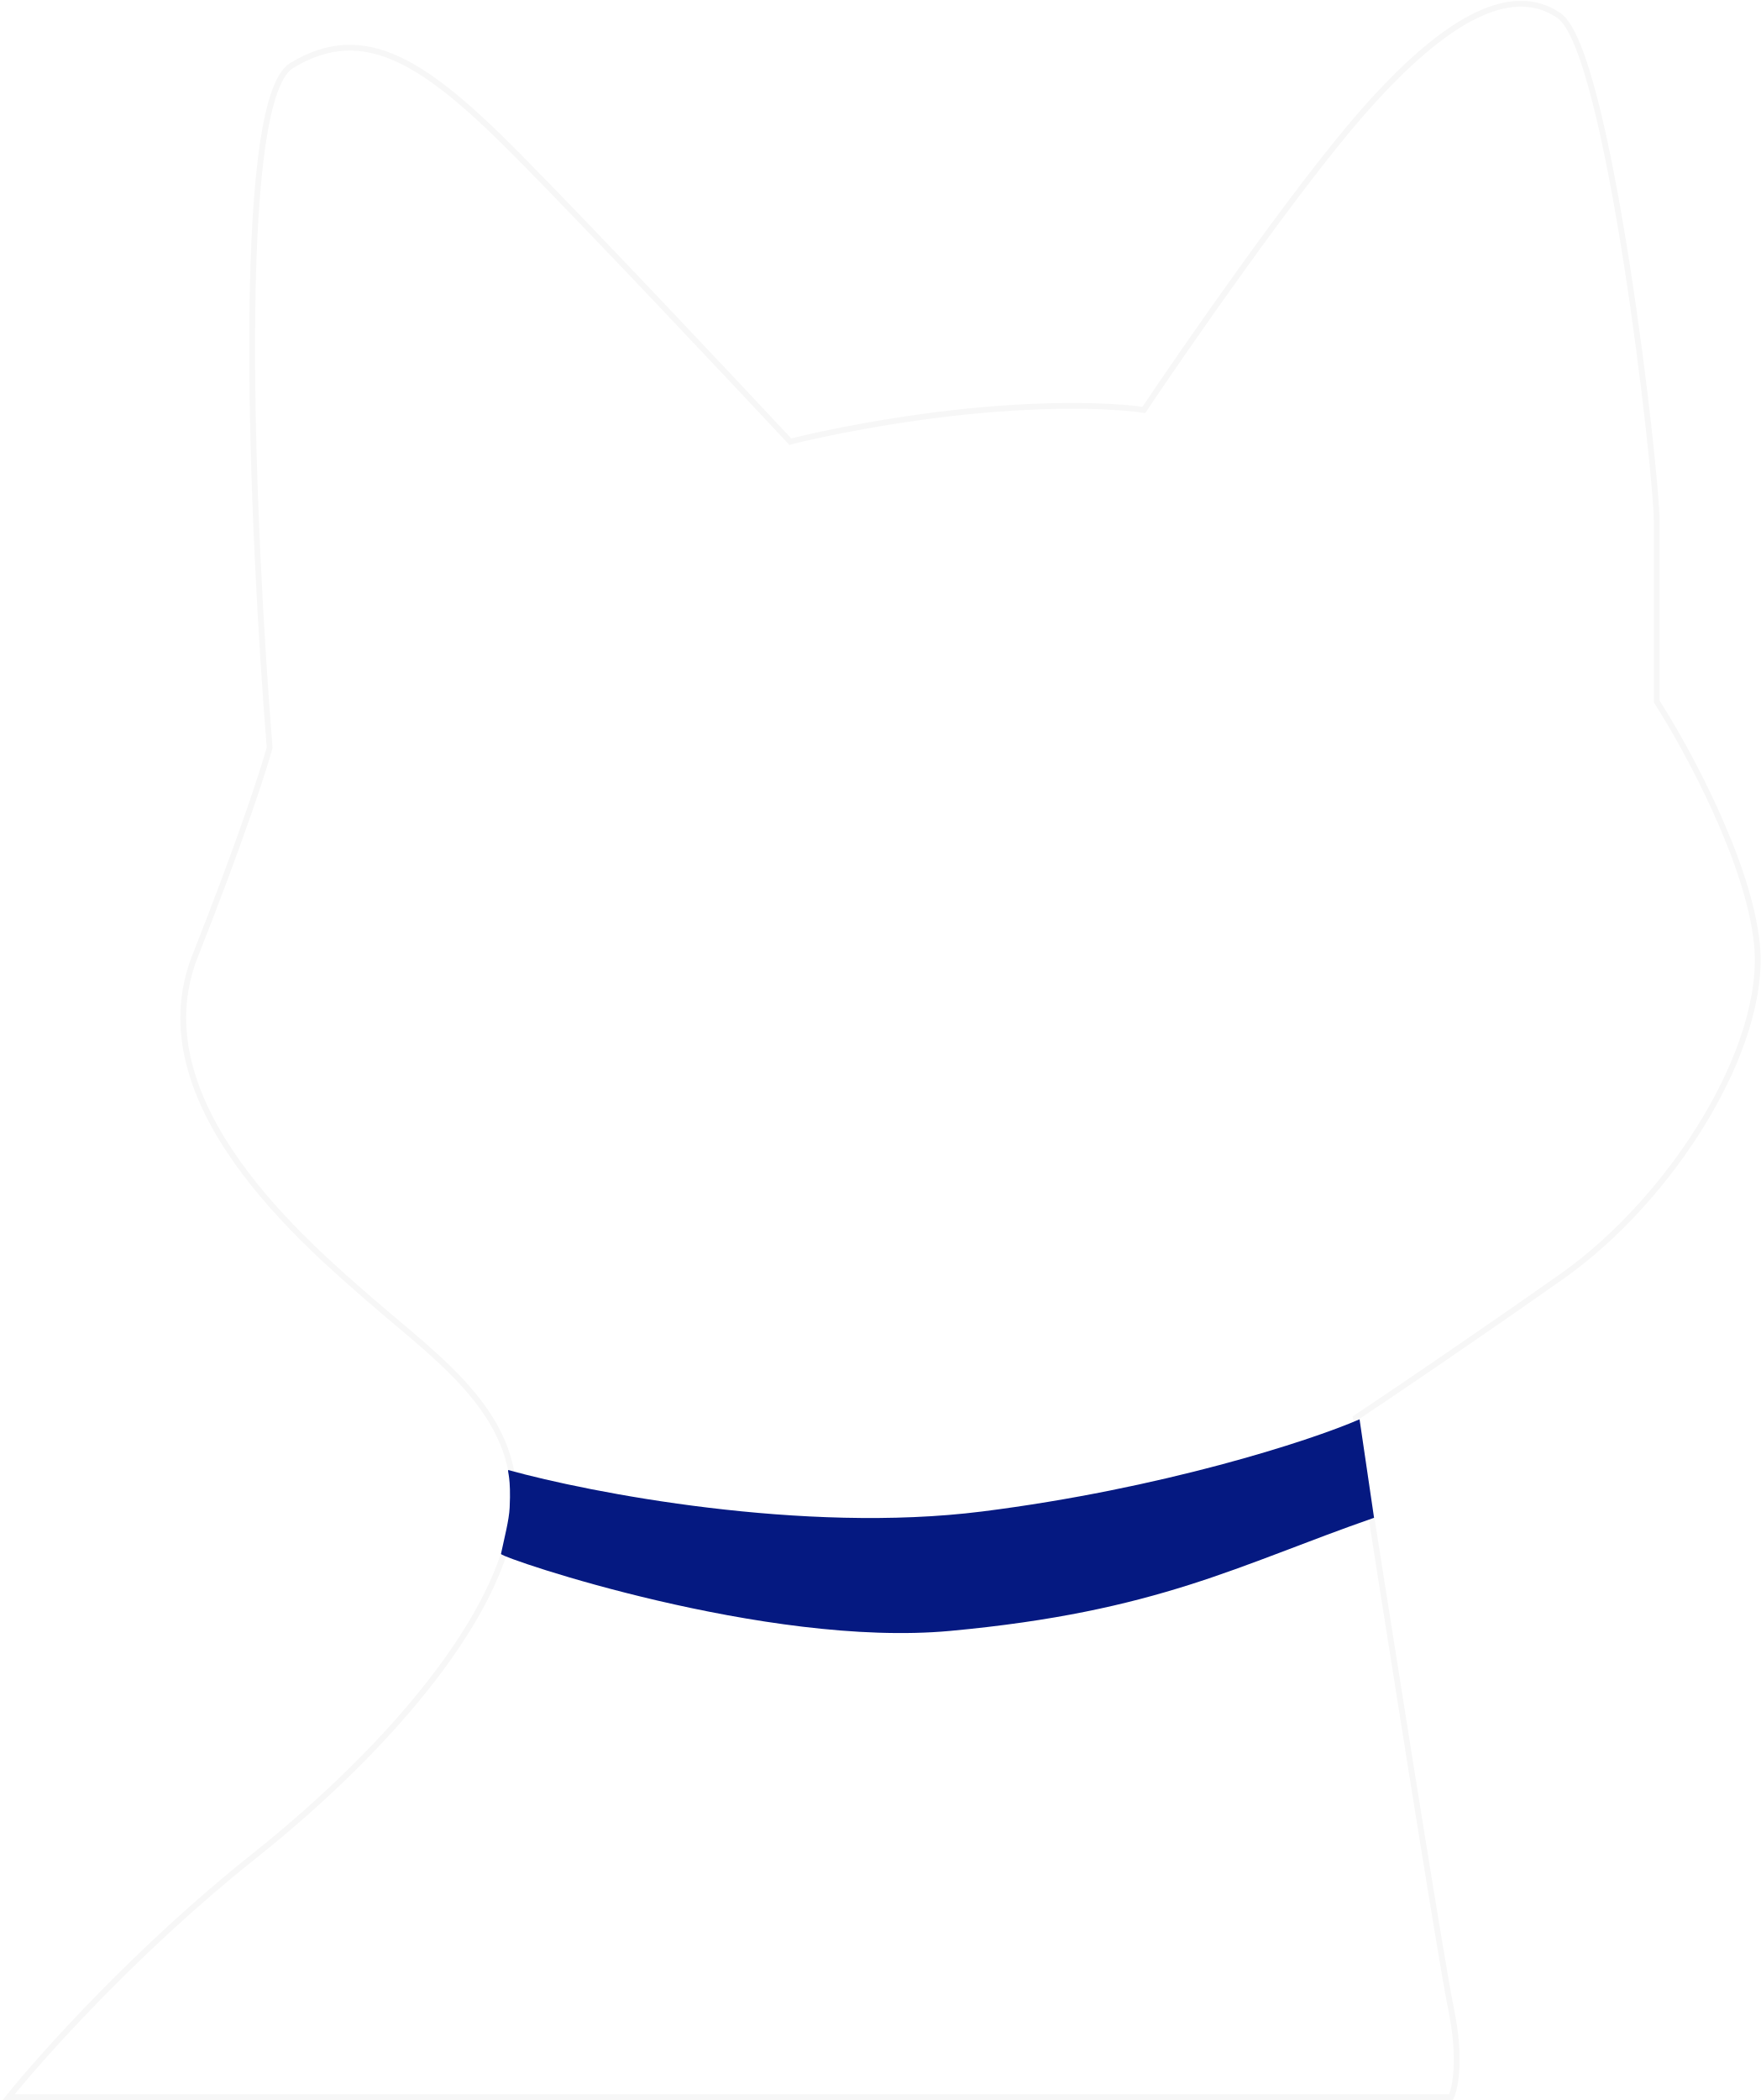
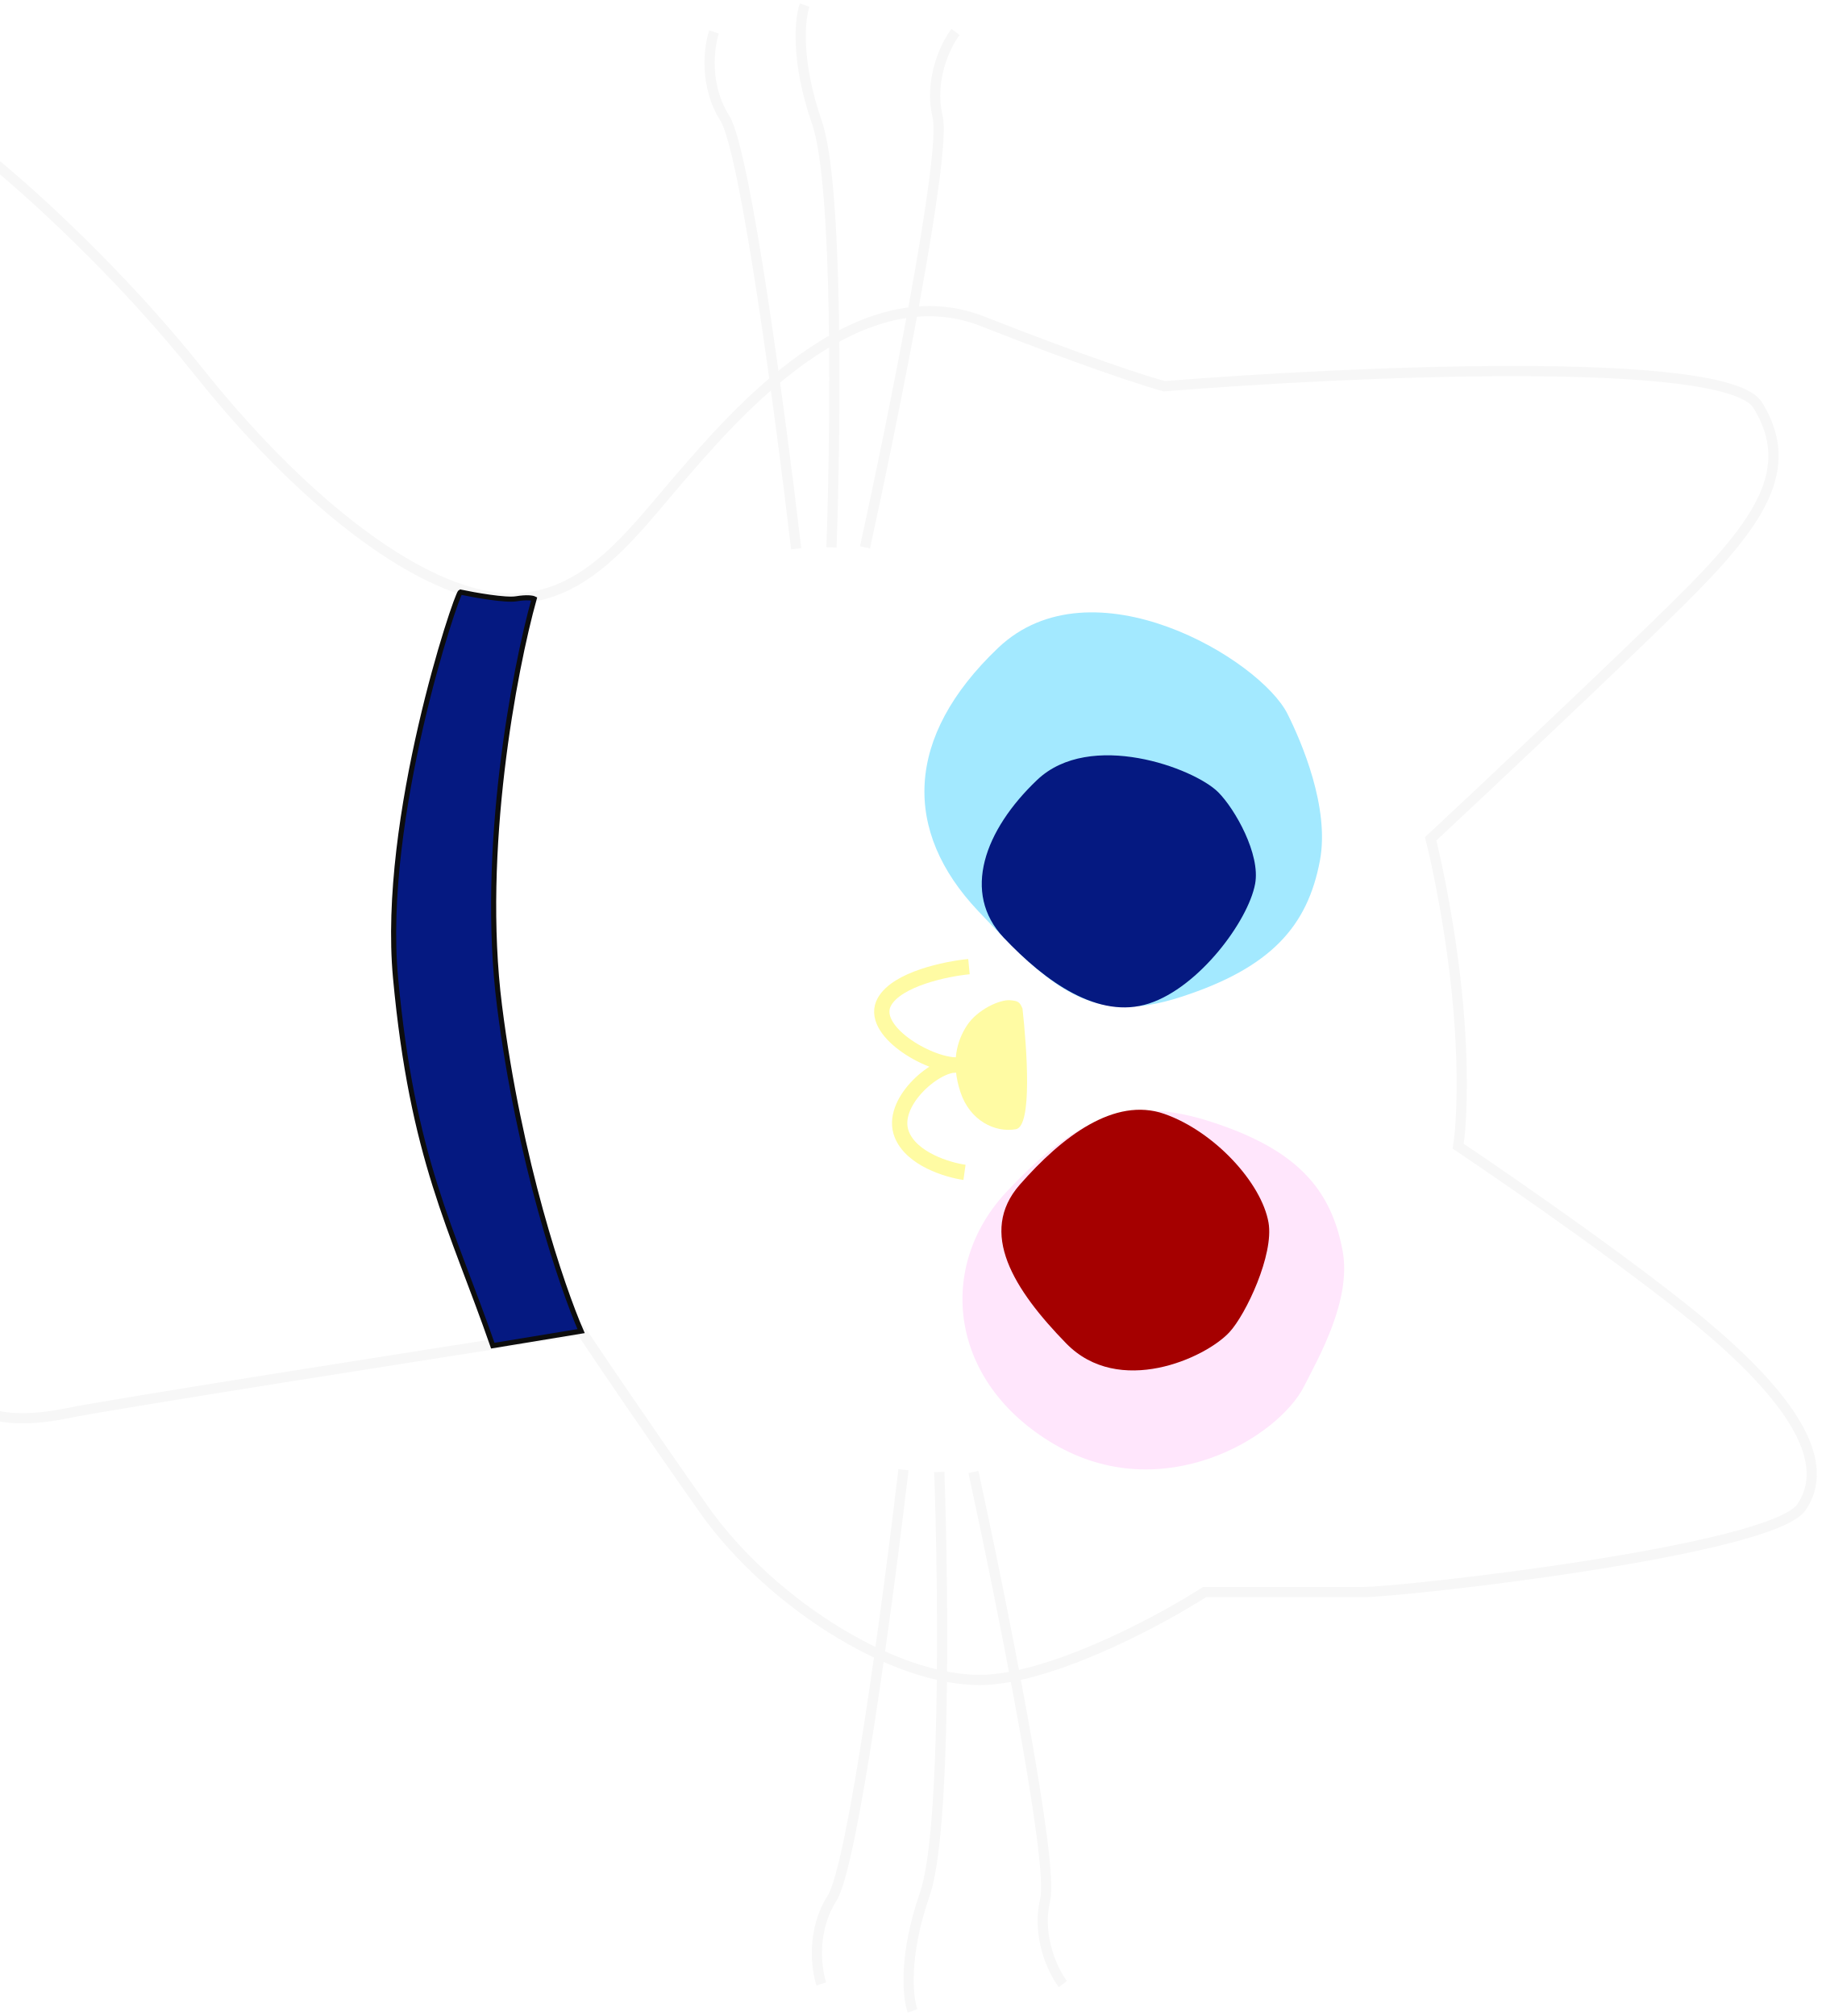
- <svg xmlns="http://www.w3.org/2000/svg" width="608" height="725" viewBox="0 0 608 725" fill="none">
-   <path d="M100.663 22.676C80.42 35.063 87.198 184.8 93.117 258.121C91.193 265.255 83.35 289.635 67.369 330.075C47.392 380.625 105.99 429.808 129.074 449.846C152.158 469.884 181.013 489.466 177.018 523.166C173.023 556.866 136.621 601.951 87.346 641.116C47.925 672.448 14.69 709.427 3 724H501.083C502.562 720.964 504.634 710.611 501.083 693.488C497.531 676.365 477.703 550.339 468.232 489.466C479.182 482.18 508.718 462.233 539.26 440.738C577.437 413.869 610.288 361.498 606.736 325.976C603.895 297.559 582.469 258.272 572.11 242.181V179.791C572.11 163.396 555.685 17.211 538.372 5.371C521.059 -6.47 497.087 8.103 469.12 40.437C446.746 66.304 410.374 118.615 394.985 141.537C388.622 140.474 368.616 138.987 339.494 141.537C310.373 144.087 282.968 149.886 272.906 152.467C252.337 130.455 204.808 79.966 179.238 54.099C147.275 21.765 125.967 7.192 100.663 22.676Z" stroke="#F7F7F7" stroke-width="2" />
-   <path d="M339.197 521.818C277.376 529.621 203.627 515.333 175.5 507.5C175.204 508.091 176.5 510 176 520.5C175.795 524.81 174.184 530.884 173 536.5C173.888 538.126 264.609 568.921 328.094 563.052C400.041 556.401 427.72 540.257 474.5 524L469.5 490C452.179 497.537 401.018 514.014 339.197 521.818Z" fill="#051981" />
+ <svg xmlns="http://www.w3.org/2000/svg" width="357" height="395" viewBox="0 0 357 395" fill="none">
+   <path d="M206.549 282.935C227.798 295.421 250.549 281.676 255.619 271.543C258.24 266.305 264.948 254.82 263.127 245.059C260.85 232.858 254.021 225.207 237.466 219.83C220.91 214.454 211.213 218.744 197.348 233.426C183.483 248.109 185.859 270.777 206.549 282.935Z" fill="#FFE6FC" />
+   <path d="M344.506 79.404C338.386 69.419 264.404 72.762 228.179 75.681C224.654 74.732 212.609 70.864 192.628 62.981C167.653 53.127 143.352 82.031 133.452 93.418C123.552 104.804 113.877 119.037 97.227 117.066C80.576 115.095 58.301 97.14 38.951 72.835C23.471 53.39 5.2 36.997 -2 31.231V276.913C-0.5 277.643 4.615 278.665 13.075 276.913C21.535 275.161 83.802 265.38 113.877 260.709C117.477 266.11 127.332 280.679 137.952 295.744C151.228 314.575 177.103 330.779 194.653 329.027C208.694 327.626 228.104 317.057 236.054 311.948H266.879C274.98 311.948 347.206 303.846 353.056 295.306C358.906 286.766 351.706 274.942 335.731 261.147C322.95 250.111 297.105 232.17 285.78 224.579C286.305 221.441 287.04 211.573 285.78 197.208C284.52 182.844 281.655 169.327 280.38 164.363C291.255 154.218 316.2 130.774 328.98 118.161C344.956 102.395 352.156 91.885 344.506 79.404Z" stroke="#F7F7F7" stroke-width="2" />
+   <path d="M195.595 126.962C213.997 109.436 246.966 129.152 252.333 139.886C255.108 145.436 260.613 158.244 258.686 168.584C256.276 181.508 249.047 189.614 231.522 195.309C213.997 201.005 206.33 193.995 191.652 178.441C176.975 162.888 177.194 144.487 195.595 126.962Z" fill="#A3E9FF" />
+   <path d="M203.263 152.811C213.61 142.976 233.987 150.457 238.751 155.221C242.037 158.507 247.064 167.382 245.98 173.184C244.625 180.437 235.024 193.427 225.169 196.624C215.315 199.82 204.944 192.427 196.691 183.699C188.438 174.971 192.916 162.646 203.263 152.811Z" fill="#051981" />
+   <path d="M208.958 263.219C219.253 273.774 236.201 266.141 240.941 261.028C244.211 257.502 249.687 245.788 248.609 239.56C247.261 231.776 237.996 221.68 228.192 218.249C218.387 214.819 208.069 222.753 199.857 232.121C191.646 241.488 198.663 252.664 208.958 263.219Z" fill="#A50000" />
+   <path d="M187.466 208.672C181.867 208.672 170.183 201.818 173.347 196.249C175.879 191.794 185.437 189.823 189.9 189.395" stroke="#FFFBA3" stroke-width="3" />
+   <path d="M187.214 208.672C183.051 208.672 174.362 216.15 176.715 222.225C178.598 227.085 185.705 229.235 189.024 229.702" stroke="#FFFBA3" stroke-width="3" />
+   <path d="M199.103 221.249C202.352 220.663 201.257 205.561 200.395 197.626C199.841 196.344 199.62 196.125 197.995 195.978C195.965 195.795 191.534 197.809 189.504 200.922C187.473 204.035 186.365 208.247 188.211 213.924C190.057 219.601 195.042 221.981 199.103 221.249Z" fill="#FFFBA3" />
+   <path d="M97.893 197.062C94.038 166.568 100.814 131.197 104.684 117.323C104.392 117.177 103.282 116.972 101.179 117.323C99.076 117.673 93.001 116.593 90.226 116.008C89.423 116.446 74.621 160.271 77.52 191.585C80.806 227.074 88.546 240.582 96.579 263.657L113.885 260.809C110.161 252.266 101.749 227.556 97.893 197.062Z" fill="#051981" stroke="#0D0D0D" />
+   <path d="M169.527 107.246C175.003 82.2 185.518 30.267 183.766 22.906C182.013 15.546 185.372 8.74 187.271 6.258" stroke="#F7F7F7" stroke-width="2" />
+   <path d="M156.035 107.521C153.059 82.056 146.094 29.529 142.041 23.14C137.987 16.751 138.948 9.223 139.934 6.258" stroke="#F7F7F7" stroke-width="2" />
+   <path d="M162.955 107.246C163.758 84.536 164.313 36.094 160.107 24.002C155.901 11.909 156.748 3.629 157.698 1" stroke="#F7F7F7" stroke-width="2" />
+   <path d="M190.776 288.411C196.185 313.295 206.57 364.889 204.839 372.202C203.108 379.515 206.426 386.276 208.301 388.742" stroke="#F7F7F7" stroke-width="2" />
+   <path d="M177.065 287.973C174.089 313.306 167.124 365.562 163.07 371.918C159.017 378.274 159.977 385.763 160.964 388.714" stroke="#F7F7F7" stroke-width="2" />
+   <path d="M184.083 288.411C184.883 310.98 185.437 359.123 181.245 371.141C177.052 383.158 177.897 391.387 178.843 394" stroke="#F7F7F7" stroke-width="2" />
</svg>
